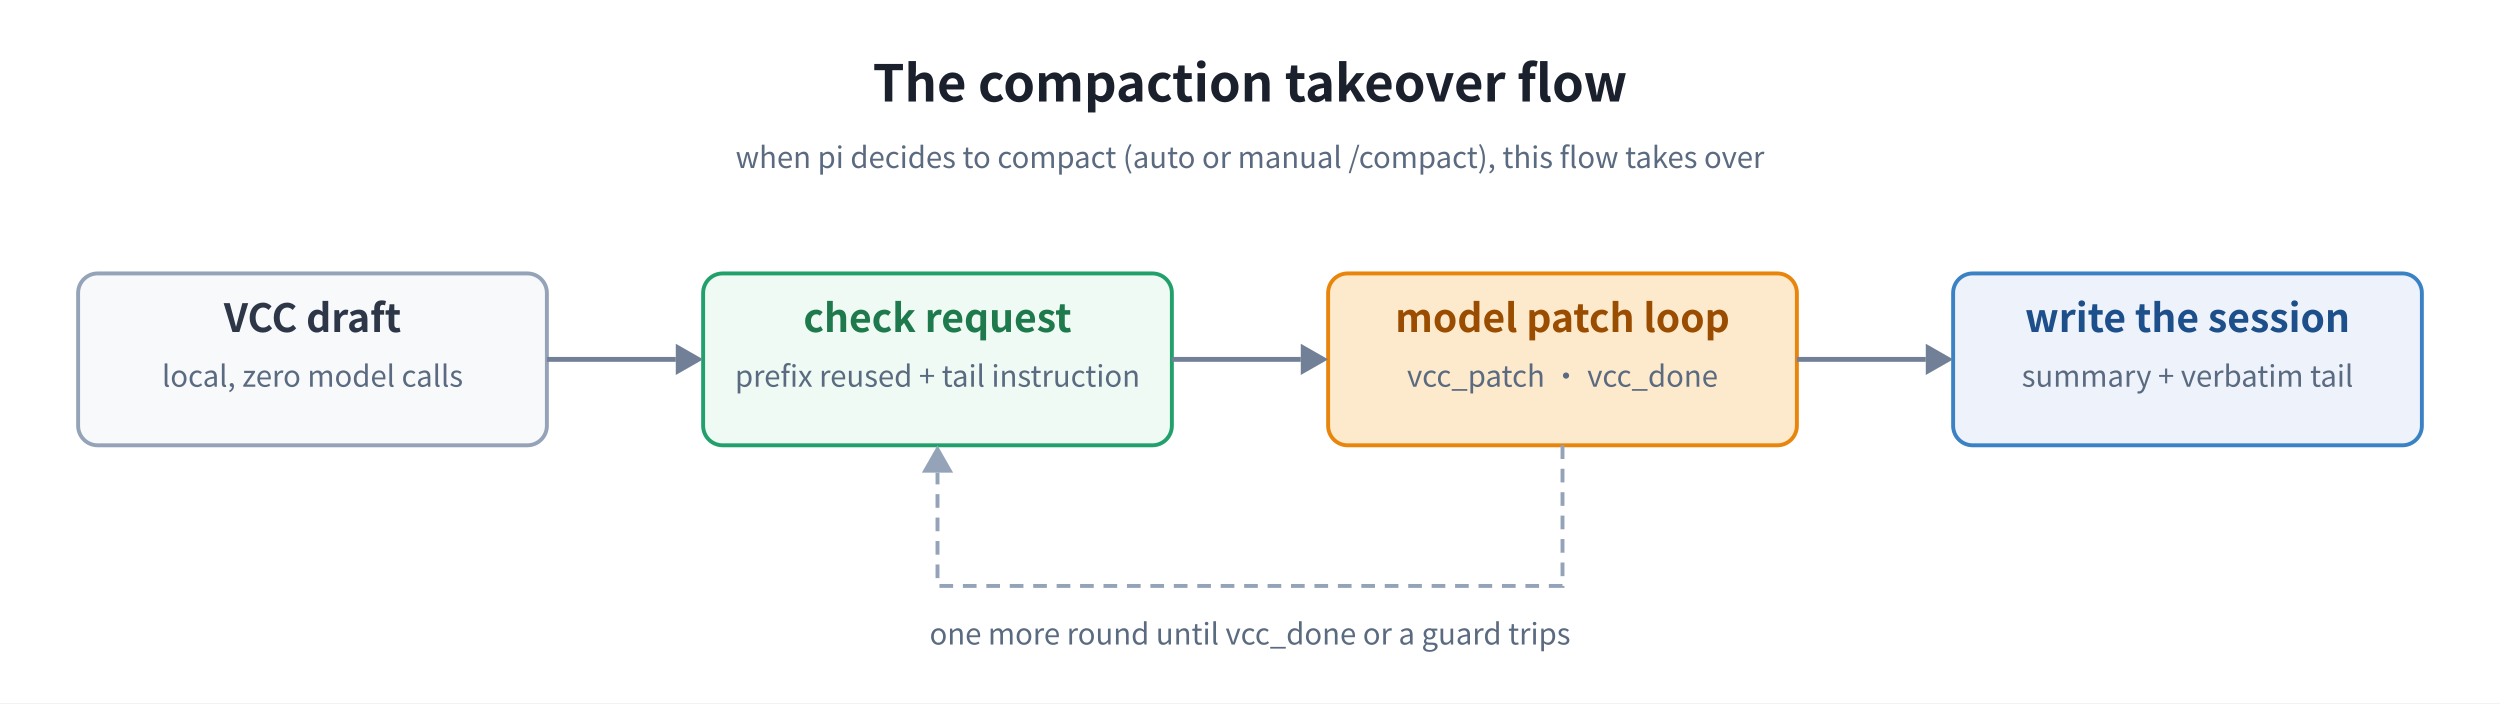
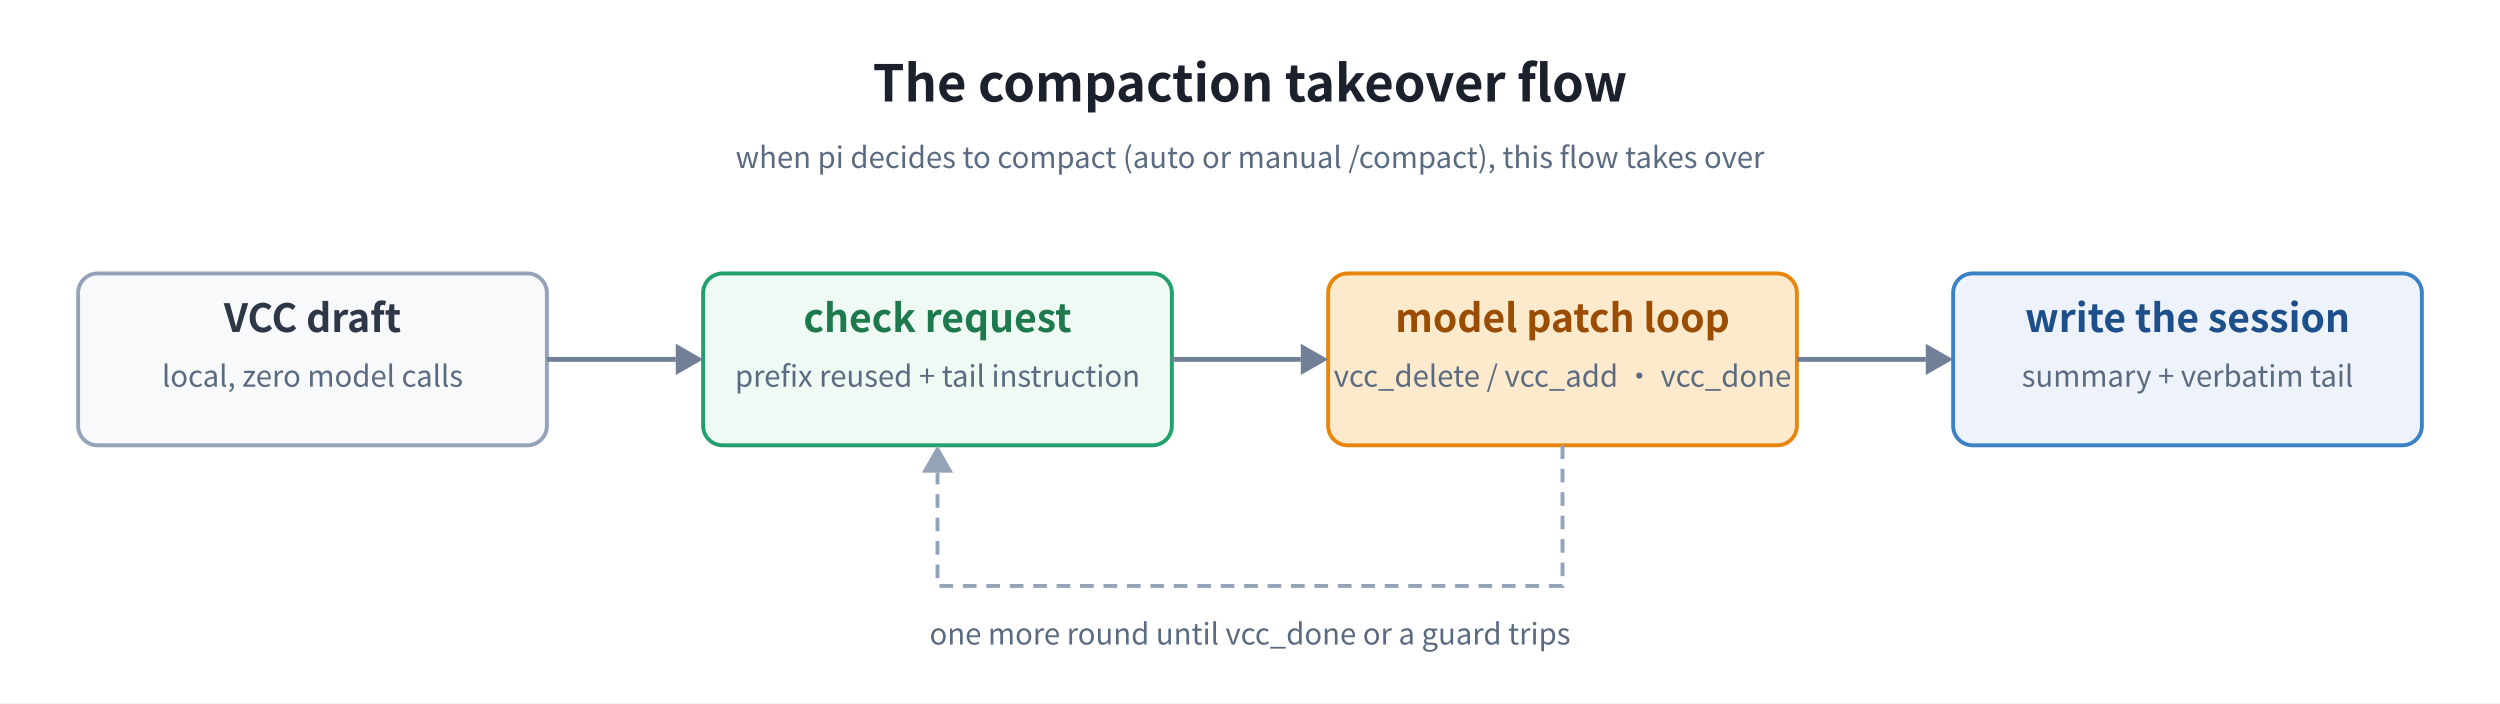
<svg xmlns="http://www.w3.org/2000/svg" viewBox="0 0 1280 360" font-family="'Noto Sans CJK SC','Noto Sans',sans-serif">
  <rect x="0" y="0" width="1280" height="360" fill="#ffffff" />
  <text x="640" y="52" font-size="26" font-weight="bold" fill="#1a202c" text-anchor="middle">The compaction takeover flow</text>
  <text x="640" y="86" font-size="15" fill="#5a6a80" text-anchor="middle">when pi decides to compact (auto or manual /compact), this flow takes over</text>
  <rect x="40" y="140" width="240" height="88" rx="10" fill="#f7f9fb" stroke="#94a3b8" stroke-width="2" />
  <text x="160" y="170" font-size="20" font-weight="bold" fill="#2d3748" text-anchor="middle">VCC draft</text>
  <text x="160" y="198" font-size="15" fill="#5a6a80" text-anchor="middle">local, zero model calls</text>
  <rect x="360" y="140" width="240" height="88" rx="10" fill="#eefaf3" stroke="#22a06b" stroke-width="2" />
  <text x="480" y="170" font-size="20" font-weight="bold" fill="#1e7a4c" text-anchor="middle">check request</text>
  <text x="480" y="198" font-size="15" fill="#5a6a80" text-anchor="middle">prefix reused + tail instruction</text>
  <rect x="680" y="140" width="240" height="88" rx="10" fill="#fdeacc" stroke="#e8850c" stroke-width="2" />
  <text x="800" y="170" font-size="20" font-weight="bold" fill="#9a4d00" text-anchor="middle">model patch loop</text>
-   <text x="800" y="198" font-size="15" fill="#5a6a80" text-anchor="middle">vcc_patch · vcc_done</text>
+   <text x="800" y="198" font-size="15" fill="#5a6a80" text-anchor="middle">vcc_delete / vcc_add · vcc_done</text>
  <rect x="1000" y="140" width="240" height="88" rx="10" fill="#eef3fb" stroke="#3b82c4" stroke-width="2" />
  <text x="1120" y="170" font-size="20" font-weight="bold" fill="#1d4f8a" text-anchor="middle">write the session</text>
  <text x="1120" y="198" font-size="15" fill="#5a6a80" text-anchor="middle">summary + verbatim tail</text>
  <line x1="280" y1="184" x2="346" y2="184" stroke="#718096" stroke-width="2.5" />
  <polygon points="346,176 346,192 360,184" fill="#718096" />
  <line x1="600" y1="184" x2="666" y2="184" stroke="#718096" stroke-width="2.5" />
  <polygon points="666,176 666,192 680,184" fill="#718096" />
  <line x1="920" y1="184" x2="986" y2="184" stroke="#718096" stroke-width="2.5" />
  <polygon points="986,176 986,192 1000,184" fill="#718096" />
  <path d="M 800,228 L 800,300 L 480,300 L 480,242" fill="none" stroke="#94a3b8" stroke-width="2" stroke-dasharray="7 5" />
  <polygon points="472,242 488,242 480,228" fill="#94a3b8" />
  <text x="640" y="330" font-size="15" fill="#5a6a80" text-anchor="middle">one more round until vcc_done or a guard trips</text>
</svg>
